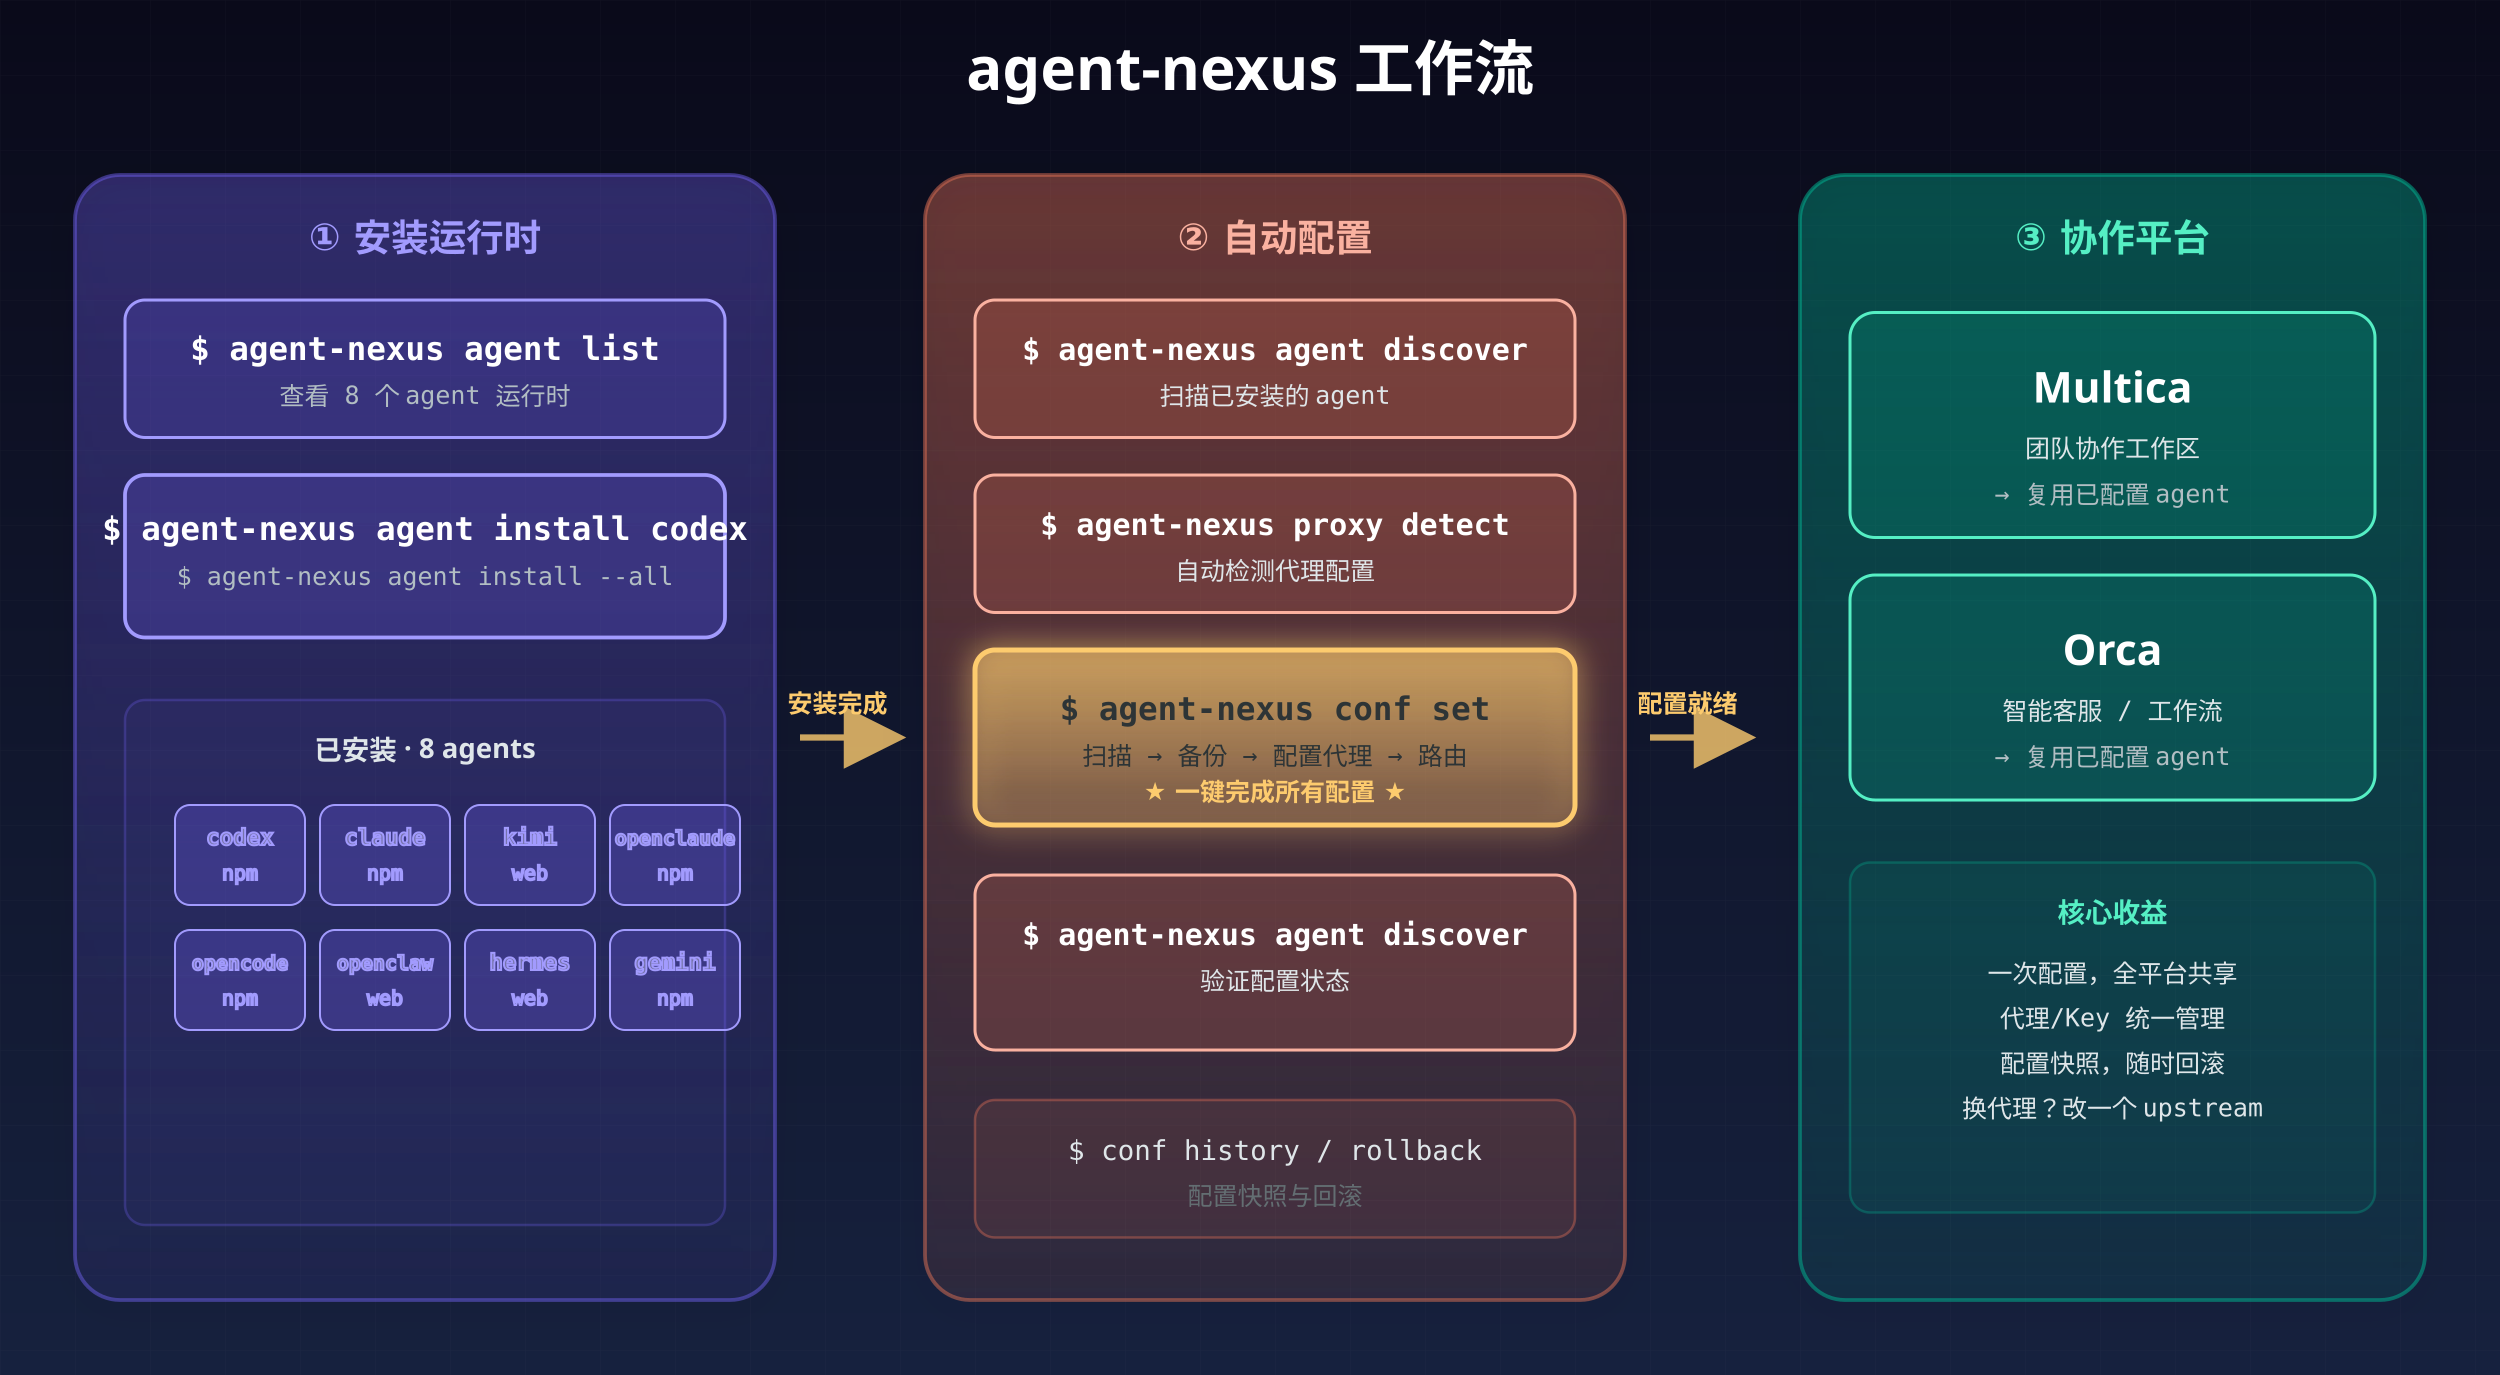
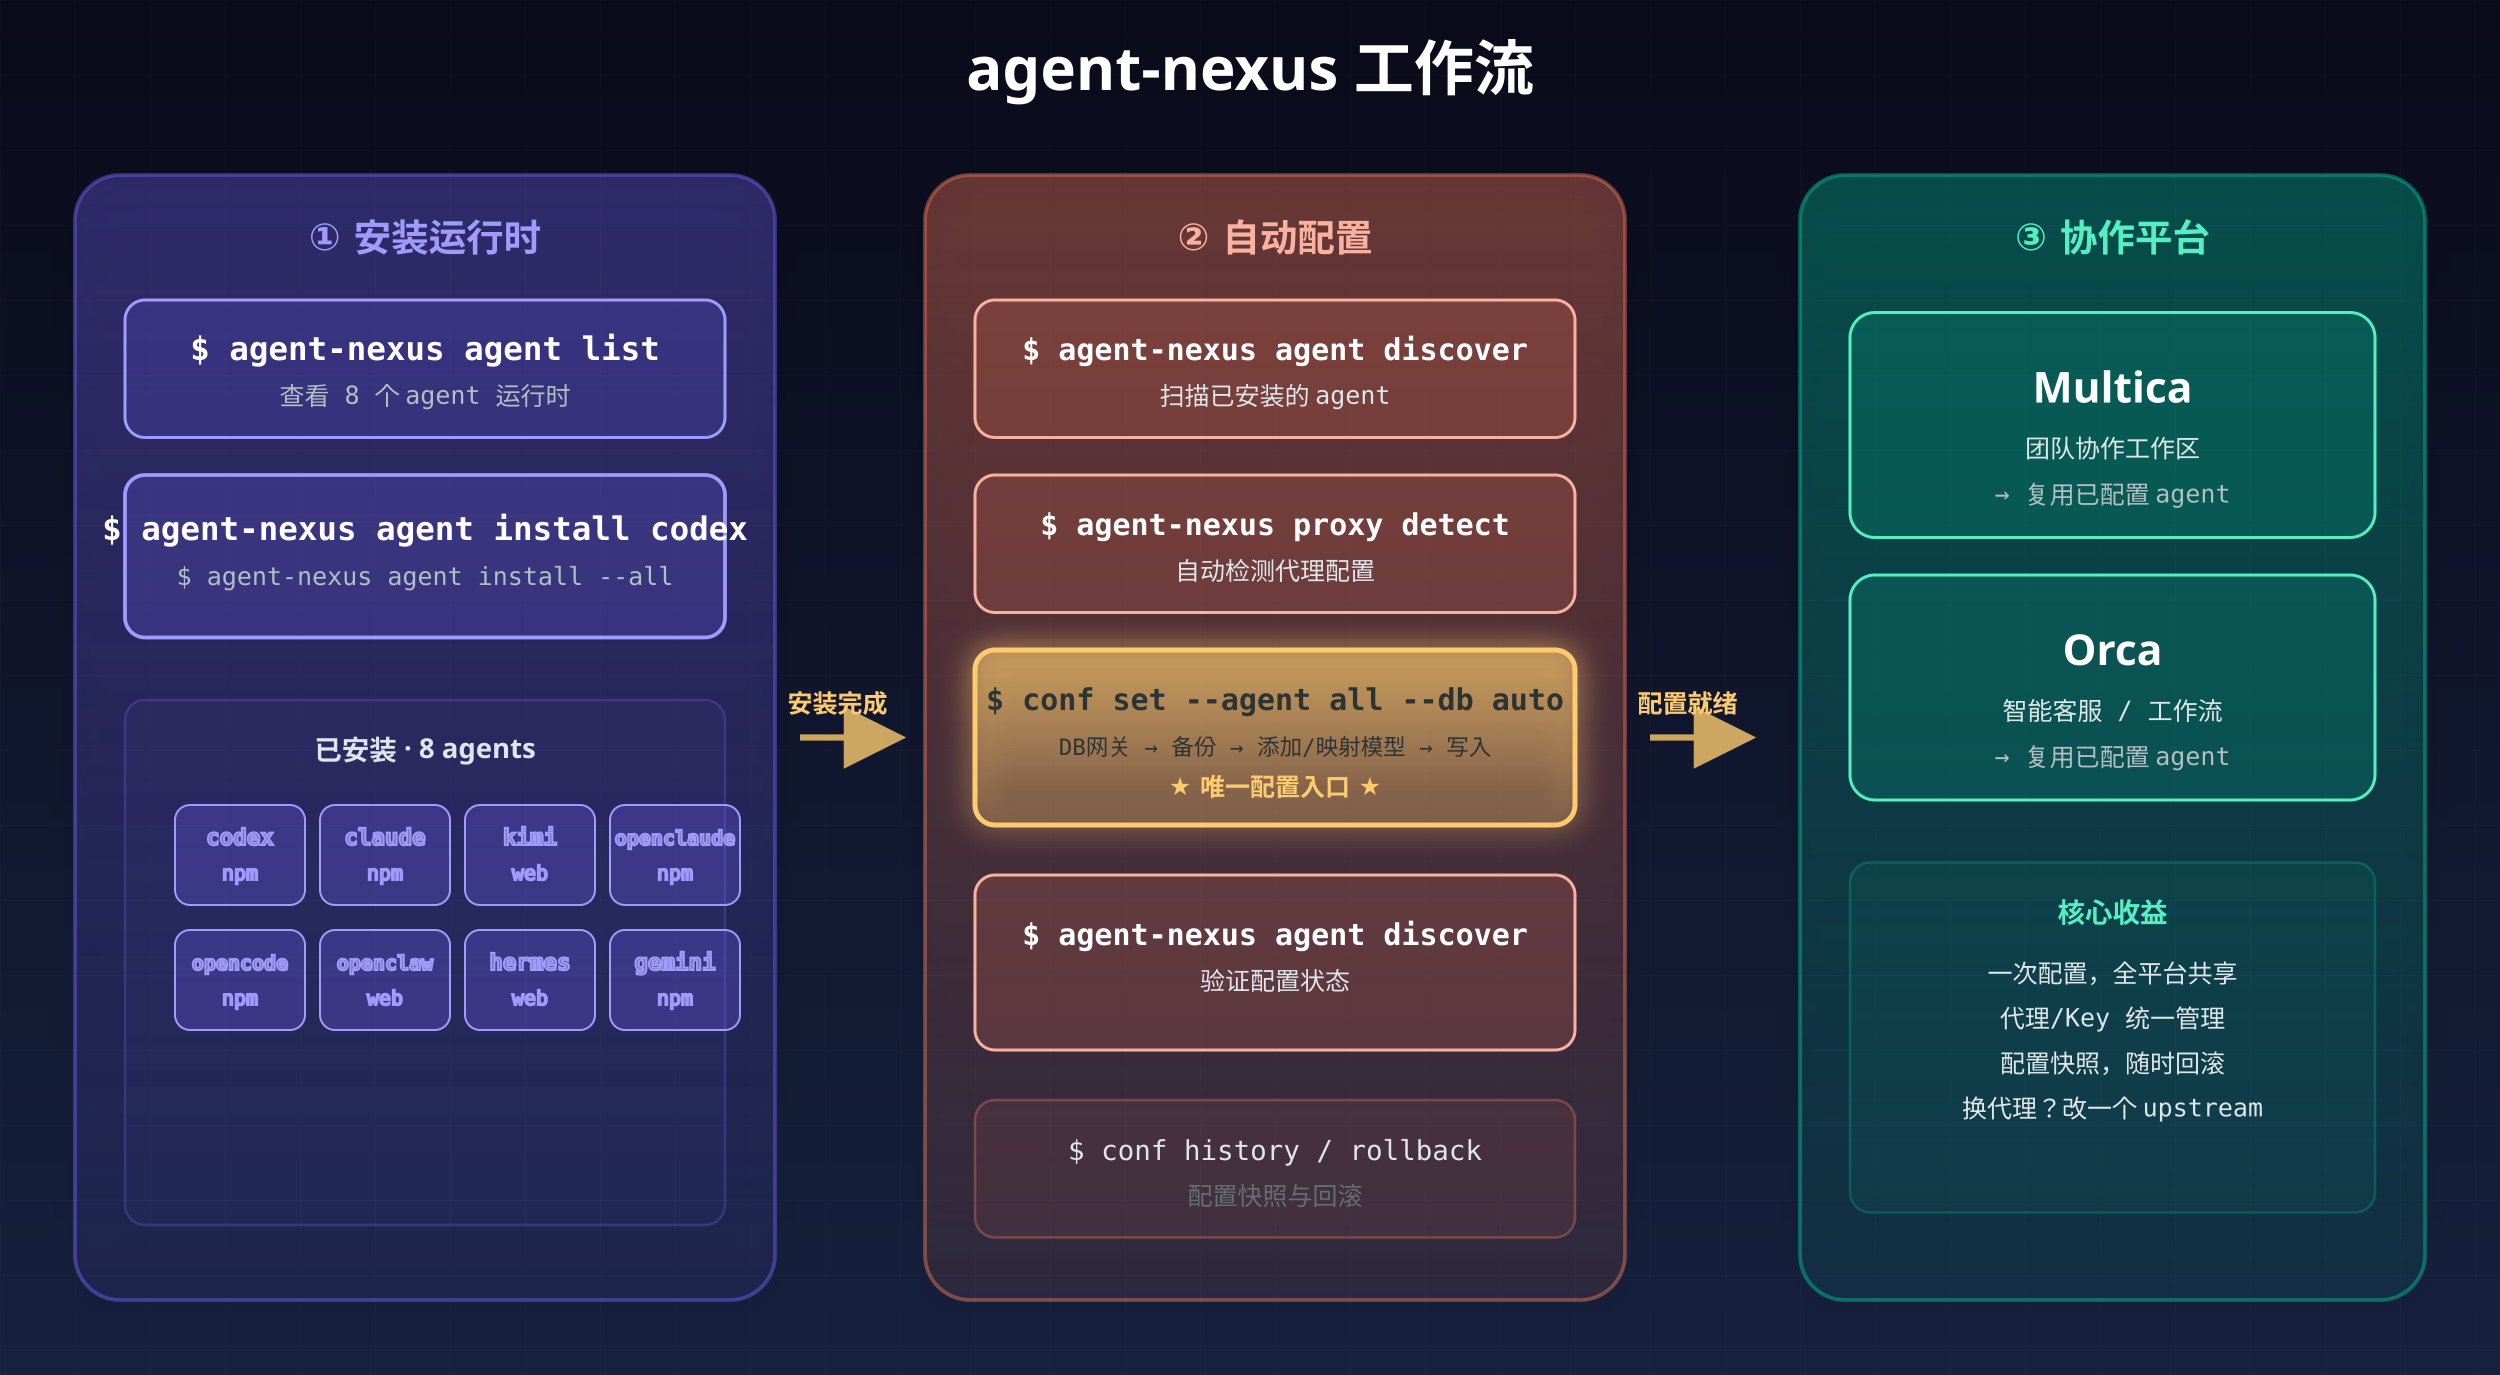
<svg xmlns="http://www.w3.org/2000/svg" width="1000" height="550" viewBox="0 0 1000 550">
  <defs>
    <linearGradient id="bgGrad" x1="0" y1="0" x2="0" y2="1">
      <stop offset="0%" stop-color="#0a0a1a" />
      <stop offset="100%" stop-color="#16213e" />
    </linearGradient>
    <linearGradient id="phase1Grad" x1="0" y1="0" x2="0" y2="1">
      <stop offset="0%" stop-color="#6c5ce7" stop-opacity="0.35" />
      <stop offset="100%" stop-color="#6c5ce7" stop-opacity="0.08" />
    </linearGradient>
    <linearGradient id="phase2Grad" x1="0" y1="0" x2="0" y2="1">
      <stop offset="0%" stop-color="#e17055" stop-opacity="0.40" />
      <stop offset="100%" stop-color="#e17055" stop-opacity="0.10" />
    </linearGradient>
    <linearGradient id="phase3Grad" x1="0" y1="0" x2="0" y2="1">
      <stop offset="0%" stop-color="#00b894" stop-opacity="0.35" />
      <stop offset="100%" stop-color="#00b894" stop-opacity="0.08" />
    </linearGradient>
    <linearGradient id="nexusGrad" x1="0" y1="0" x2="0" y2="1">
      <stop offset="0%" stop-color="#fdcb6e" stop-opacity="0.45" />
      <stop offset="100%" stop-color="#fdcb6e" stop-opacity="0.12" />
    </linearGradient>
    <filter id="shadow" x="-20%" y="-20%" width="140%" height="140%">
      <feDropShadow dx="0" dy="4" stdDeviation="8" flood-opacity="0.25" />
    </filter>
    <filter id="glow" x="-30%" y="-30%" width="160%" height="160%">
      <feGaussianBlur stdDeviation="6" result="blur" />
      <feComposite in="SourceGraphic" in2="blur" operator="over" />
    </filter>
    <marker id="arrowY" markerWidth="10" markerHeight="10" refX="5" refY="5" orient="auto">
      <path d="M0,0 L10,5 L0,10 z" fill="#fdcb6e" />
    </marker>
  </defs>
  <rect width="1000" height="550" fill="url(#bgGrad)" />
  <g opacity="0.03">
    <pattern id="grid" width="30" height="30" patternUnits="userSpaceOnUse">
      <path d="M 30 0 L 0 0 0 30" fill="none" stroke="#ffffff" stroke-width="0.5" />
    </pattern>
    <rect width="1000" height="550" fill="url(#grid)" />
  </g>
  <text x="500" y="36" text-anchor="middle" fill="#ffffff" font-family="system-ui,sans-serif" font-size="24" font-weight="700">agent-nexus 工作流</text>
  <g transform="translate(30,70)">
    <rect width="280" height="450" rx="18" fill="url(#phase1Grad)" stroke="#6c5ce7" stroke-width="1.5" stroke-opacity="0.5" filter="url(#shadow)" />
    <text x="140" y="30" text-anchor="middle" fill="#a29bfe" font-family="system-ui,sans-serif" font-size="15" font-weight="700">① 安装运行时</text>
    <g transform="translate(20,50)">
      <rect width="240" height="55" rx="8" fill="#6c5ce7" fill-opacity="0.20" stroke="#a29bfe" stroke-width="1.2" />
      <text x="120" y="24" text-anchor="middle" fill="#ffffff" font-family="monospace" font-size="13" font-weight="600">$ agent-nexus agent list</text>
      <text x="120" y="42" text-anchor="middle" fill="#b2bec3" font-family="monospace" font-size="10">查看 8 个 agent 运行时</text>
    </g>
    <g transform="translate(20,120)">
      <rect width="240" height="65" rx="8" fill="#6c5ce7" fill-opacity="0.25" stroke="#a29bfe" stroke-width="1.5" />
      <text x="120" y="26" text-anchor="middle" fill="#ffffff" font-family="monospace" font-size="13" font-weight="600">$ agent-nexus agent install codex</text>
      <text x="120" y="44" text-anchor="middle" fill="#b2bec3" font-family="monospace" font-size="10">$ agent-nexus agent install --all</text>
    </g>
    <g transform="translate(20,210)">
      <rect width="240" height="210" rx="8" fill="#6c5ce7" fill-opacity="0.06" stroke="#6c5ce7" stroke-width="1" stroke-opacity="0.3" />
      <text x="120" y="24" text-anchor="middle" fill="#dfe6e9" font-family="system-ui,sans-serif" font-size="11" font-weight="600">已安装 · 8 agents</text>
      <g transform="translate(20,42)" fill="#6c5ce7" fill-opacity="0.3" stroke="#a29bfe" stroke-width="0.8">
        <rect width="52" height="40" rx="6" />
        <text x="26" y="16" text-anchor="middle" fill="#ffffff" font-family="monospace" font-size="9" font-weight="600">codex</text>
        <text x="26" y="30" text-anchor="middle" fill="#b2bec3" font-family="monospace" font-size="8">npm</text>
        <rect x="58" width="52" height="40" rx="6" />
        <text x="84" y="16" text-anchor="middle" fill="#ffffff" font-family="monospace" font-size="9" font-weight="600">claude</text>
        <text x="84" y="30" text-anchor="middle" fill="#b2bec3" font-family="monospace" font-size="8">npm</text>
        <rect x="116" width="52" height="40" rx="6" />
        <text x="142" y="16" text-anchor="middle" fill="#ffffff" font-family="monospace" font-size="9" font-weight="600">kimi</text>
        <text x="142" y="30" text-anchor="middle" fill="#b2bec3" font-family="monospace" font-size="8">web</text>
        <rect x="174" width="52" height="40" rx="6" />
        <text x="200" y="16" text-anchor="middle" fill="#ffffff" font-family="monospace" font-size="8" font-weight="600">openclaude</text>
        <text x="200" y="30" text-anchor="middle" fill="#b2bec3" font-family="monospace" font-size="8">npm</text>
        <rect y="50" width="52" height="40" rx="6" />
        <text x="26" y="66" text-anchor="middle" fill="#ffffff" font-family="monospace" font-size="8" font-weight="600">opencode</text>
        <text x="26" y="80" text-anchor="middle" fill="#b2bec3" font-family="monospace" font-size="8">npm</text>
        <rect x="58" y="50" width="52" height="40" rx="6" />
        <text x="84" y="66" text-anchor="middle" fill="#ffffff" font-family="monospace" font-size="8" font-weight="600">openclaw</text>
        <text x="84" y="80" text-anchor="middle" fill="#b2bec3" font-family="monospace" font-size="8">web</text>
        <rect x="116" y="50" width="52" height="40" rx="6" />
        <text x="142" y="66" text-anchor="middle" fill="#ffffff" font-family="monospace" font-size="9" font-weight="600">hermes</text>
        <text x="142" y="80" text-anchor="middle" fill="#b2bec3" font-family="monospace" font-size="8">web</text>
        <rect x="174" y="50" width="52" height="40" rx="6" />
        <text x="200" y="66" text-anchor="middle" fill="#ffffff" font-family="monospace" font-size="9" font-weight="600">gemini</text>
        <text x="200" y="80" text-anchor="middle" fill="#b2bec3" font-family="monospace" font-size="8">npm</text>
      </g>
    </g>
  </g>
  <path d="M 320 295 L 350 295" stroke="#fdcb6e" stroke-width="2.5" fill="none" marker-end="url(#arrowY)" opacity="0.8" />
  <text x="335" y="285" text-anchor="middle" fill="#fdcb6e" font-family="system-ui,sans-serif" font-size="10" font-weight="600">安装完成</text>
  <g transform="translate(370,70)">
    <rect width="280" height="450" rx="18" fill="url(#phase2Grad)" stroke="#e17055" stroke-width="1.5" stroke-opacity="0.5" filter="url(#shadow)" />
    <text x="140" y="30" text-anchor="middle" fill="#fab1a0" font-family="system-ui,sans-serif" font-size="15" font-weight="700">② 自动配置</text>
    <g transform="translate(20,50)">
      <rect width="240" height="55" rx="8" fill="#e17055" fill-opacity="0.20" stroke="#fab1a0" stroke-width="1.2" />
      <text x="120" y="24" text-anchor="middle" fill="#ffffff" font-family="monospace" font-size="12" font-weight="600">$ agent-nexus agent discover</text>
      <text x="120" y="42" text-anchor="middle" fill="#dfe6e9" font-family="monospace" font-size="10">扫描已安装的 agent</text>
    </g>
    <g transform="translate(20,120)">
      <rect width="240" height="55" rx="8" fill="#e17055" fill-opacity="0.20" stroke="#fab1a0" stroke-width="1.2" />
      <text x="120" y="24" text-anchor="middle" fill="#ffffff" font-family="monospace" font-size="12" font-weight="600">$ agent-nexus proxy detect</text>
      <text x="120" y="42" text-anchor="middle" fill="#dfe6e9" font-family="monospace" font-size="10">自动检测代理配置</text>
    </g>
    <g transform="translate(20,190)">
      <rect width="240" height="70" rx="8" fill="url(#nexusGrad)" stroke="#fdcb6e" stroke-width="2" filter="url(#glow)" />
-       <text x="120" y="28" text-anchor="middle" fill="#2d3436" font-family="monospace" font-size="13" font-weight="700">$ agent-nexus conf set</text>
-       <text x="120" y="46" text-anchor="middle" fill="#2d3436" font-family="monospace" font-size="10">扫描 → 备份 → 配置代理 → 路由</text>
-       <text x="120" y="60" text-anchor="middle" fill="#fdcb6e" font-family="system-ui,sans-serif" font-size="10" font-weight="600">★ 一键完成所有配置 ★</text>
+       <text x="120" y="24" text-anchor="middle" fill="#2d3436" font-family="monospace" font-size="12" font-weight="700">$ conf set --agent all --db auto</text>
+       <text x="120" y="42" text-anchor="middle" fill="#2d3436" font-family="monospace" font-size="9">DB网关 → 备份 → 添加/映射模型 → 写入</text>
+       <text x="120" y="58" text-anchor="middle" fill="#fdcb6e" font-family="system-ui,sans-serif" font-size="10" font-weight="600">★ 唯一配置入口 ★</text>
    </g>
    <g transform="translate(20,280)">
      <rect width="240" height="70" rx="8" fill="#e17055" fill-opacity="0.20" stroke="#fab1a0" stroke-width="1.2" />
      <text x="120" y="28" text-anchor="middle" fill="#ffffff" font-family="monospace" font-size="12" font-weight="600">$ agent-nexus agent discover</text>
      <text x="120" y="46" text-anchor="middle" fill="#dfe6e9" font-family="monospace" font-size="10">验证配置状态</text>
    </g>
    <g transform="translate(20,370)">
      <rect width="240" height="55" rx="8" fill="#e17055" fill-opacity="0.10" stroke="#e17055" stroke-width="1" stroke-opacity="0.4" />
      <text x="120" y="24" text-anchor="middle" fill="#dfe6e9" font-family="monospace" font-size="11">$ conf history / rollback</text>
      <text x="120" y="42" text-anchor="middle" fill="#636e72" font-family="monospace" font-size="10">配置快照与回滚</text>
    </g>
  </g>
  <path d="M 660 295 L 690 295" stroke="#fdcb6e" stroke-width="2.5" fill="none" marker-end="url(#arrowY)" opacity="0.8" />
  <text x="675" y="285" text-anchor="middle" fill="#fdcb6e" font-family="system-ui,sans-serif" font-size="10" font-weight="600">配置就绪</text>
  <g transform="translate(720,70)">
    <rect width="250" height="450" rx="18" fill="url(#phase3Grad)" stroke="#00b894" stroke-width="1.5" stroke-opacity="0.5" filter="url(#shadow)" />
    <text x="125" y="30" text-anchor="middle" fill="#55efc4" font-family="system-ui,sans-serif" font-size="15" font-weight="700">③ 协作平台</text>
    <g transform="translate(20,55)">
      <rect width="210" height="90" rx="10" fill="#00b894" fill-opacity="0.18" stroke="#55efc4" stroke-width="1.2" />
      <text x="105" y="36" text-anchor="middle" fill="#ffffff" font-family="system-ui,sans-serif" font-size="17" font-weight="700">Multica</text>
      <text x="105" y="58" text-anchor="middle" fill="#dfe6e9" font-family="monospace" font-size="10">团队协作工作区</text>
      <text x="105" y="76" text-anchor="middle" fill="#b2bec3" font-family="monospace" font-size="10">→ 复用已配置 agent</text>
    </g>
    <g transform="translate(20,160)">
      <rect width="210" height="90" rx="10" fill="#00b894" fill-opacity="0.18" stroke="#55efc4" stroke-width="1.2" />
      <text x="105" y="36" text-anchor="middle" fill="#ffffff" font-family="system-ui,sans-serif" font-size="17" font-weight="700">Orca</text>
      <text x="105" y="58" text-anchor="middle" fill="#dfe6e9" font-family="monospace" font-size="10">智能客服 / 工作流</text>
      <text x="105" y="76" text-anchor="middle" fill="#b2bec3" font-family="monospace" font-size="10">→ 复用已配置 agent</text>
    </g>
    <g transform="translate(20,275)">
      <rect width="210" height="140" rx="8" fill="#00b894" fill-opacity="0.08" stroke="#00b894" stroke-width="1" stroke-opacity="0.3" />
      <text x="105" y="24" text-anchor="middle" fill="#55efc4" font-family="system-ui,sans-serif" font-size="11" font-weight="700">核心收益</text>
      <text x="105" y="48" text-anchor="middle" fill="#dfe6e9" font-family="monospace" font-size="10">一次配置，全平台共享</text>
      <text x="105" y="66" text-anchor="middle" fill="#dfe6e9" font-family="monospace" font-size="10">代理/Key 统一管理</text>
      <text x="105" y="84" text-anchor="middle" fill="#dfe6e9" font-family="monospace" font-size="10">配置快照，随时回滚</text>
      <text x="105" y="102" text-anchor="middle" fill="#dfe6e9" font-family="monospace" font-size="10">换代理？改一个 upstream</text>
    </g>
  </g>
</svg>
